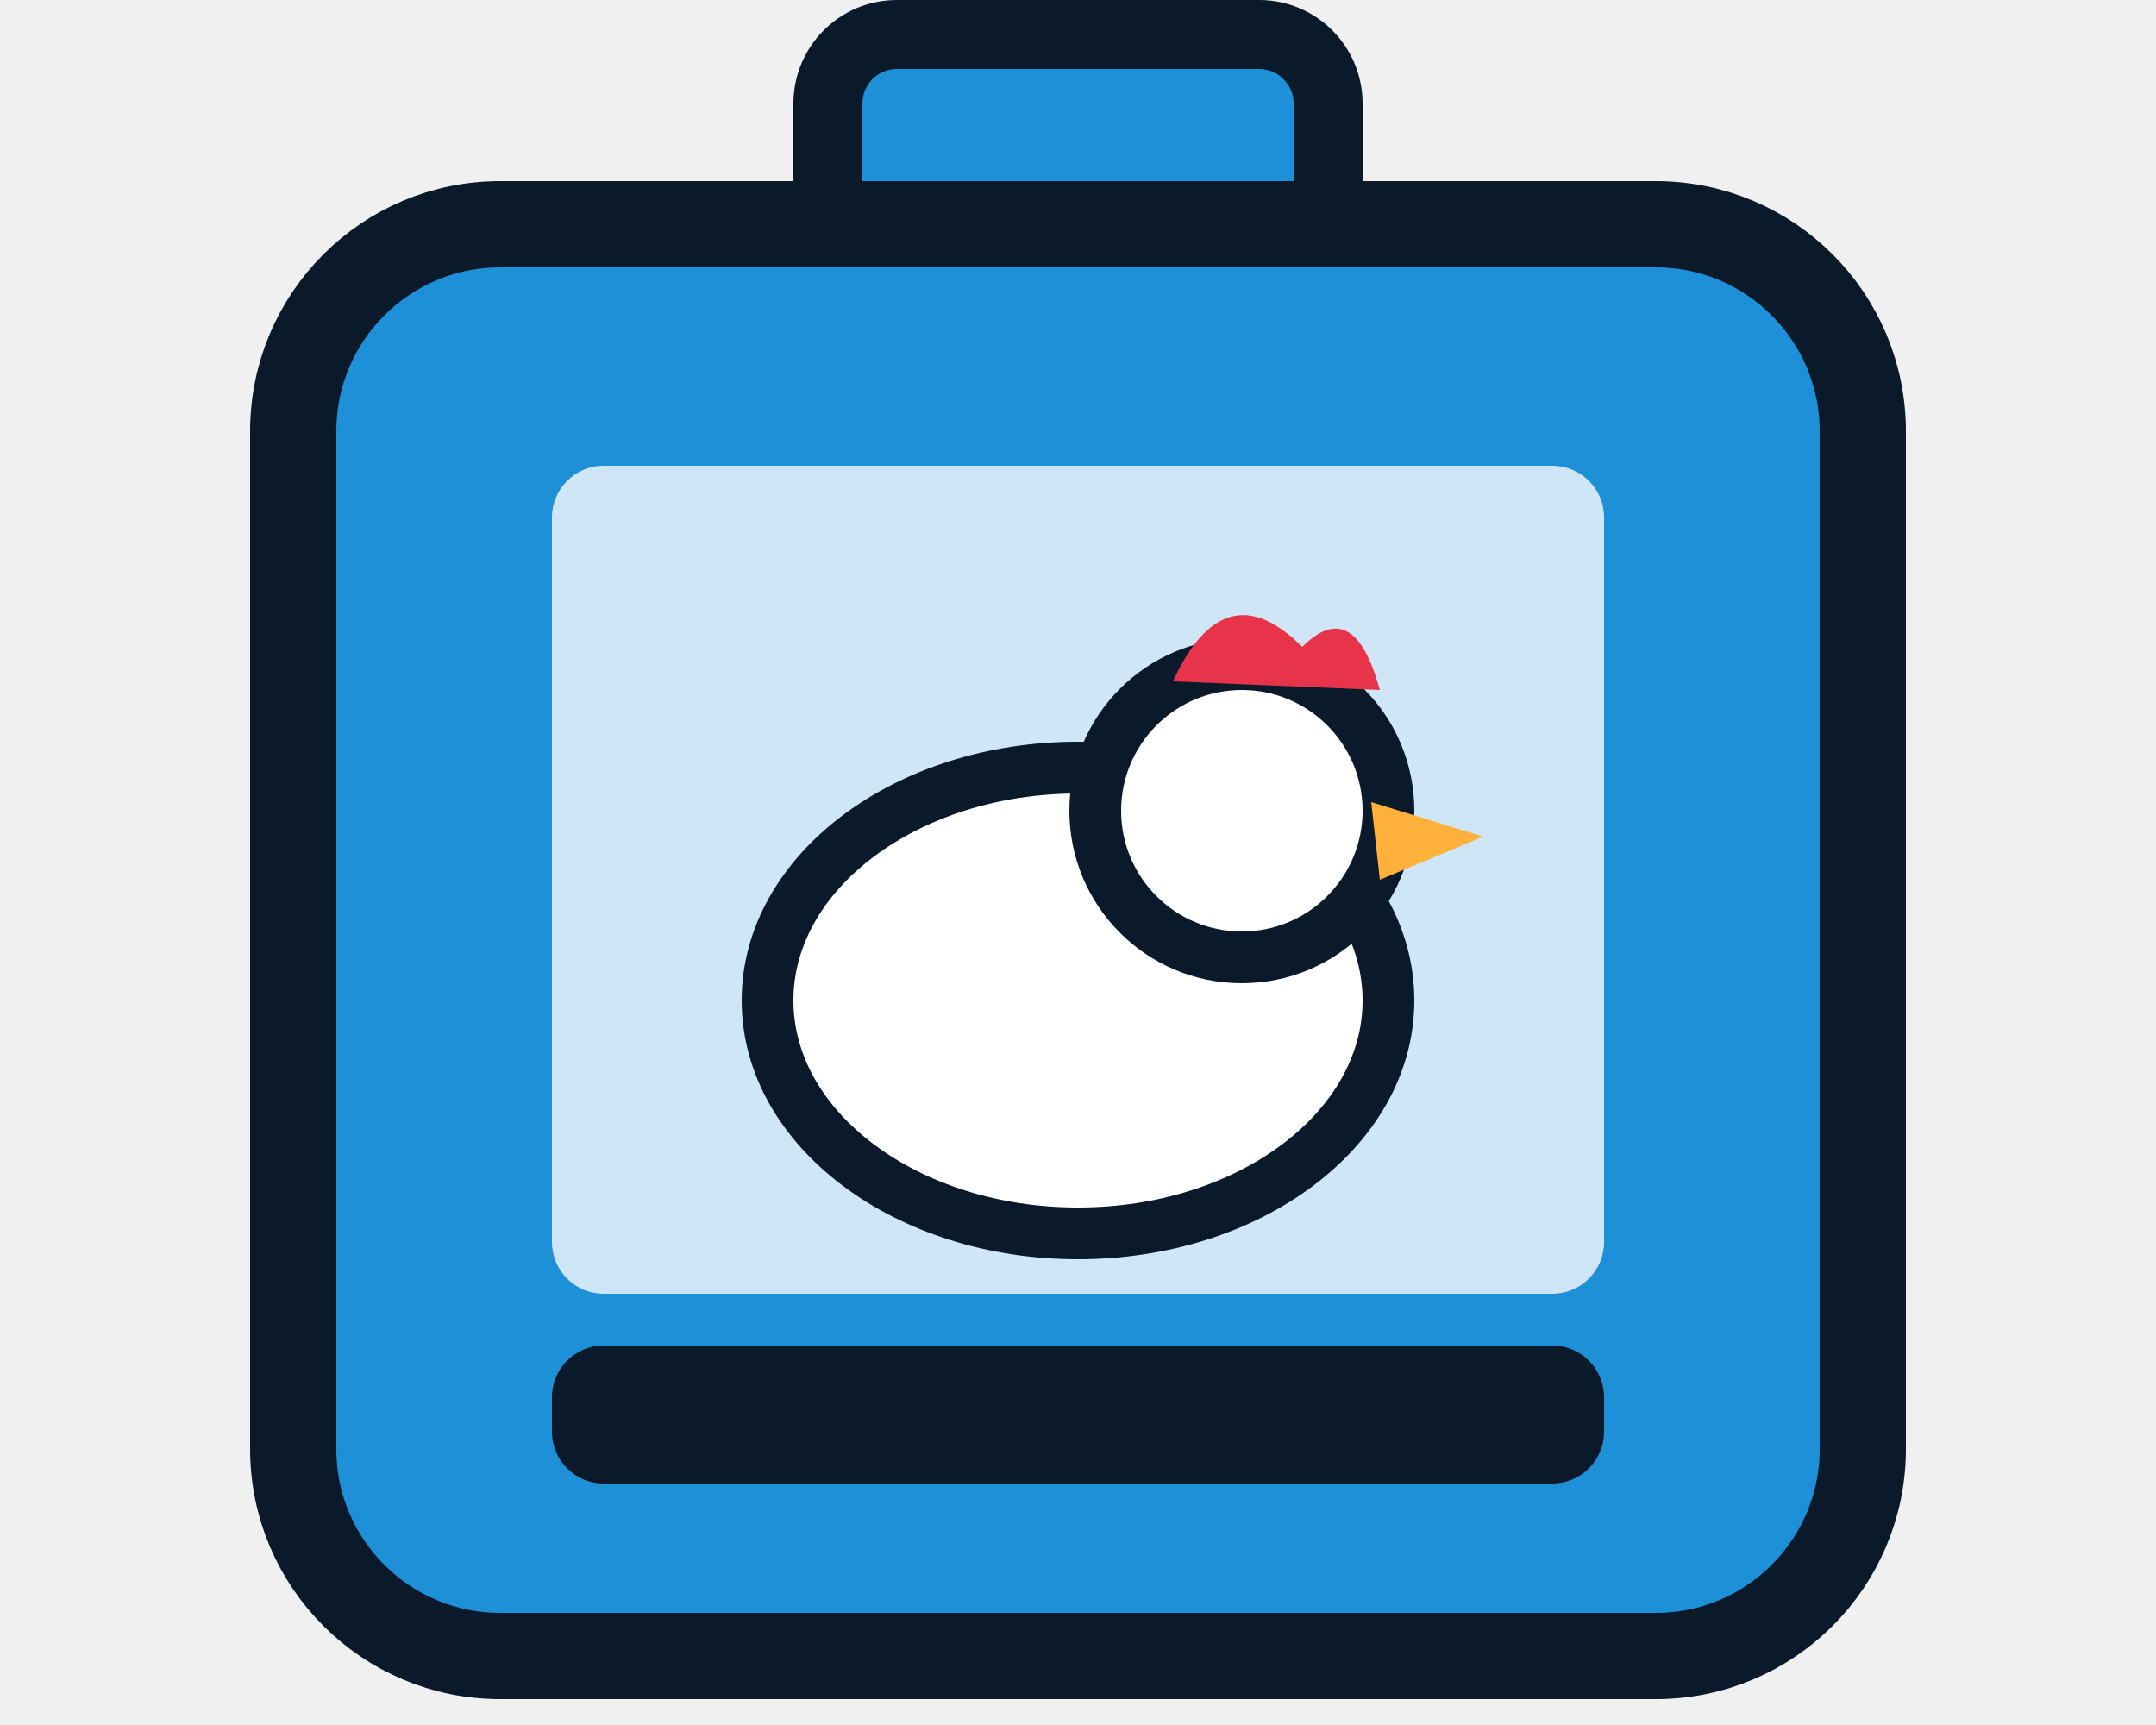
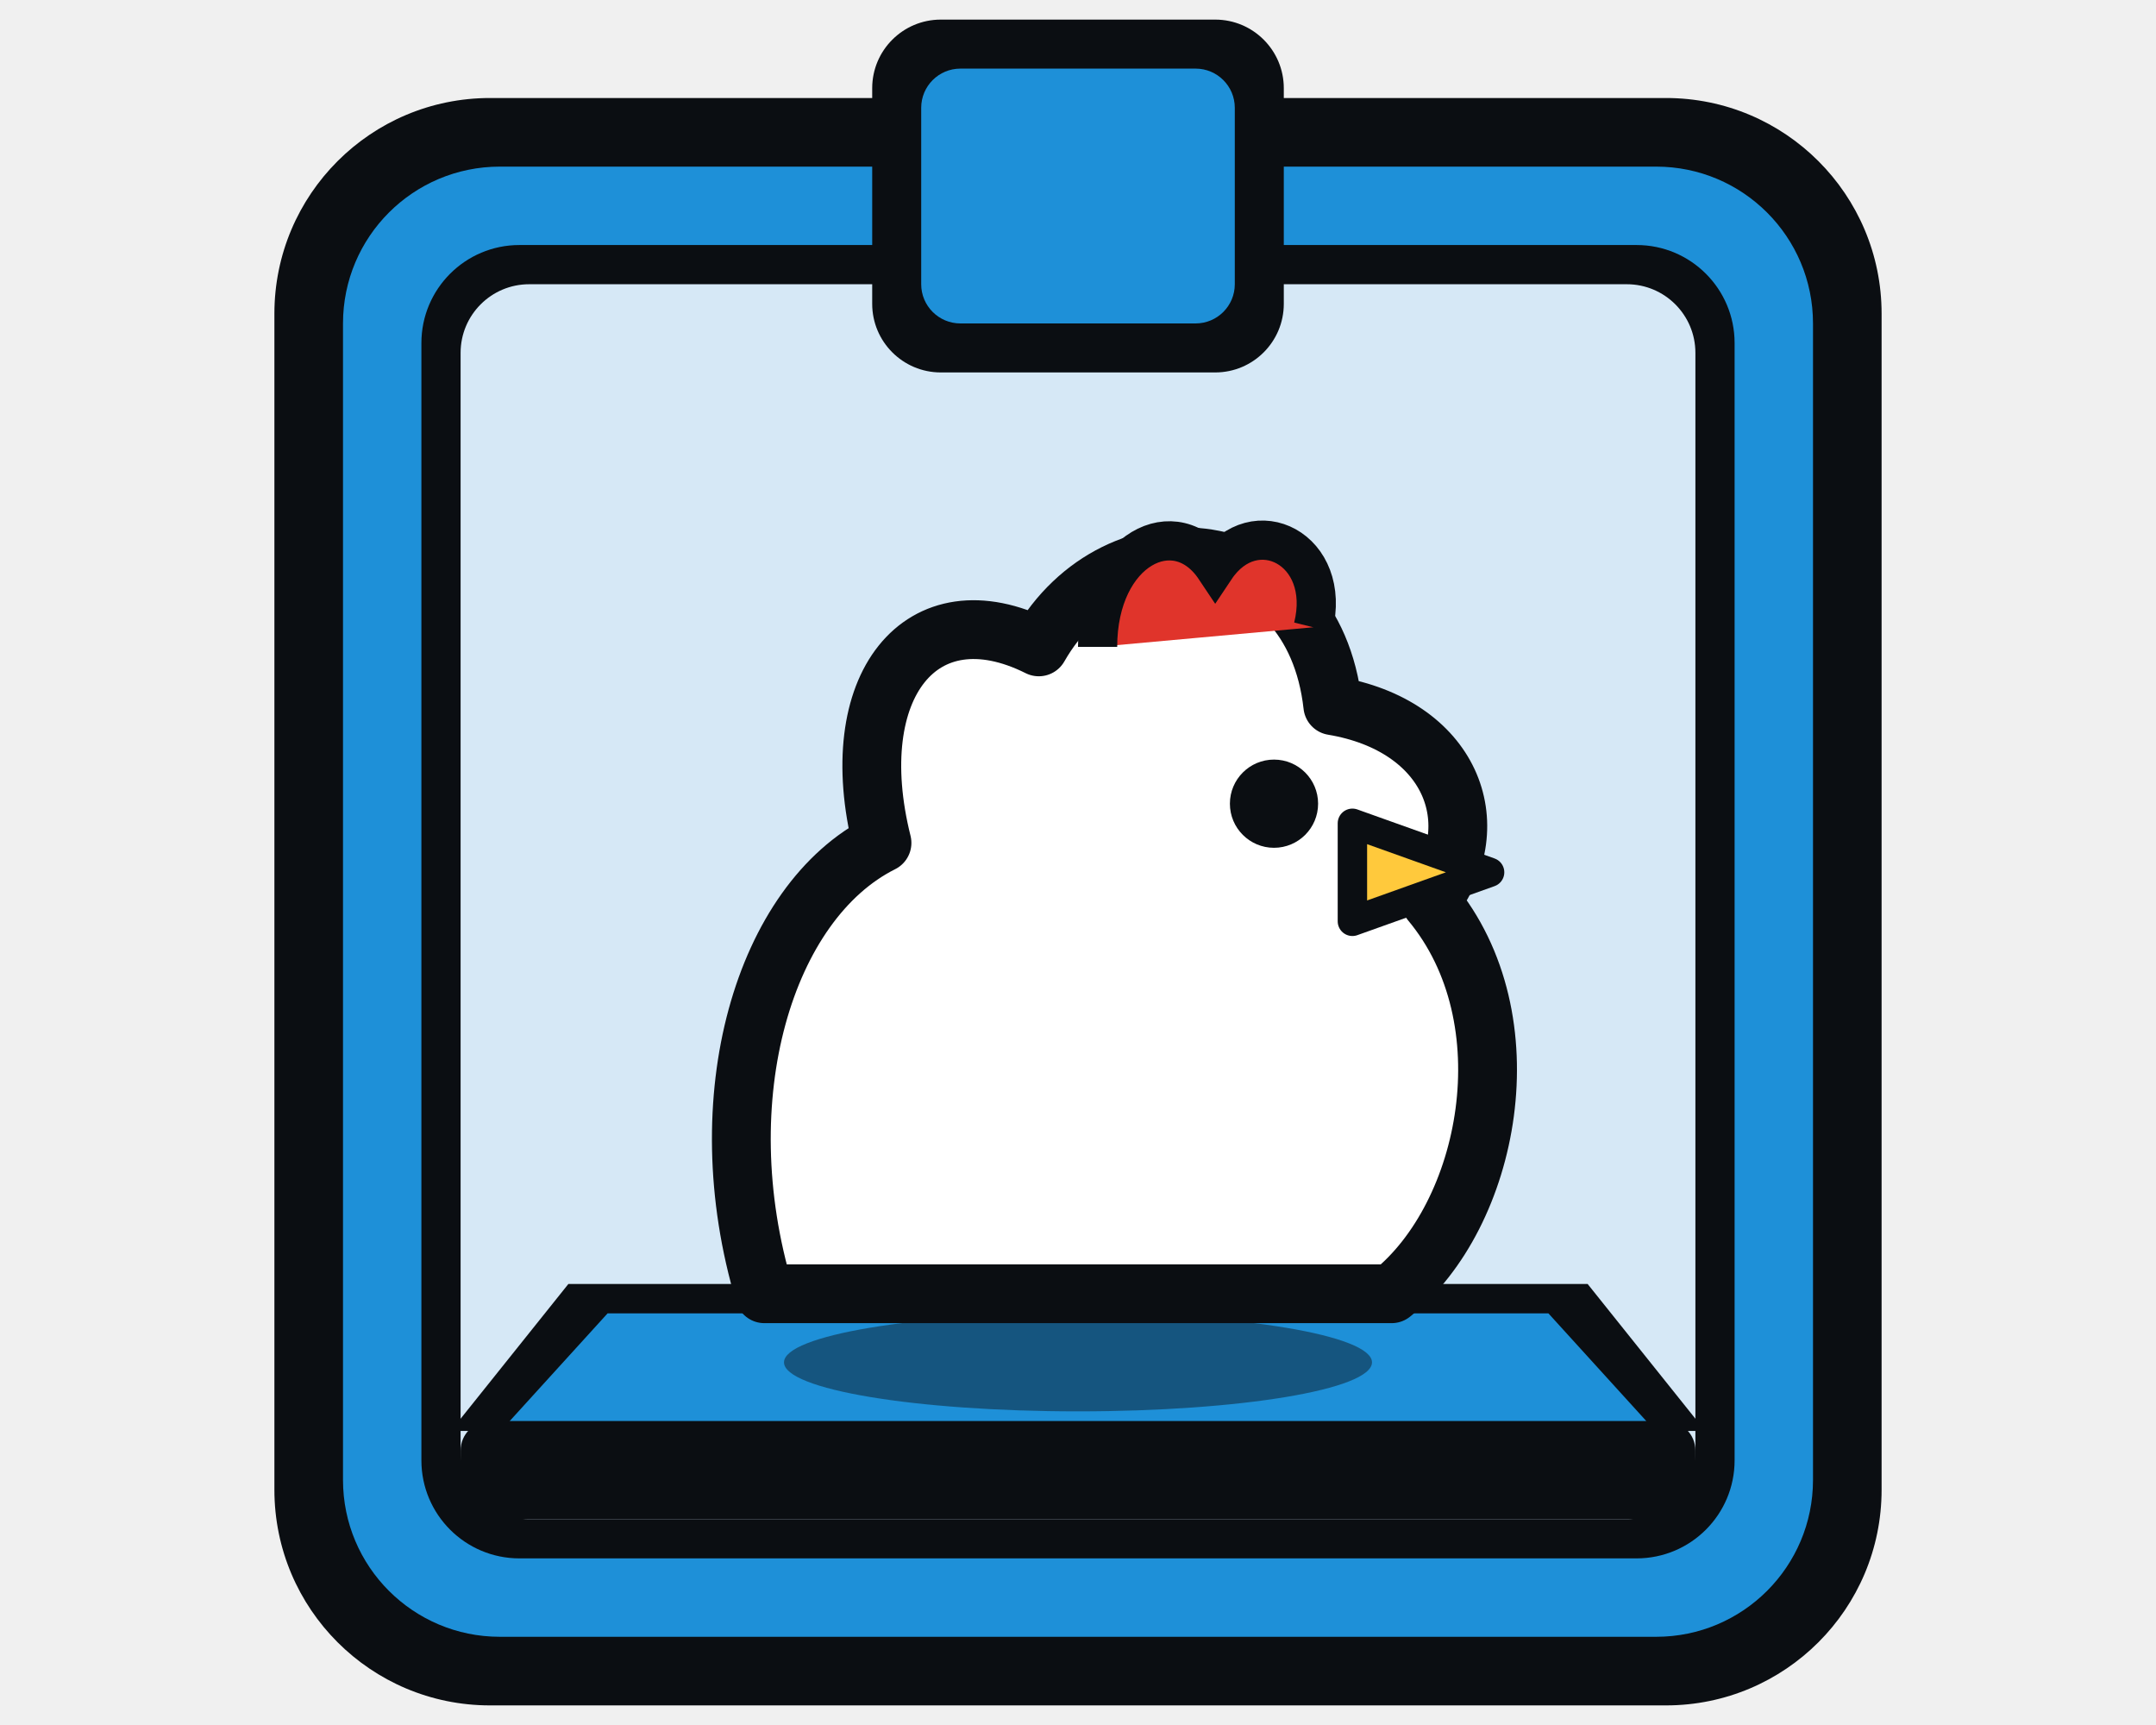
- <svg xmlns="http://www.w3.org/2000/svg" width="25px" height="20px" viewBox="0 0 25 20">
-   <rect x="9.6" y="0.4" width="5.8" height="2.6" rx="0.8" fill="#1E90D8" stroke="#0b1a2a" stroke-width="0.8" />
-   <rect x="3.4" y="2.6" width="18.2" height="16.6" rx="2.4" fill="#1E90D8" stroke="#0b1a2a" stroke-width="1" />
-   <rect x="6.4" y="5.4" width="12.2" height="9.6" rx="0.6" fill="#cfe6f7" />
-   <ellipse cx="12.5" cy="11.6" rx="3.6" ry="2.7" fill="#ffffff" stroke="#0b1a2a" stroke-width="0.6" />
-   <circle cx="14.4" cy="9.4" r="1.7" fill="#ffffff" stroke="#0b1a2a" stroke-width="0.6" />
-   <path d="M13.6 7.9 q0.6 -1.3 1.5 -0.4 q0.6 -0.6 0.9 0.5" fill="#e8344a" />
-   <path d="M15.9 9.3 l1.3 0.4 l-1.2 0.5 z" fill="#ffb13b" />
-   <rect x="6.4" y="15.6" width="12.2" height="1.6" rx="0.6" fill="#0b1a2a" />
+ <svg xmlns="http://www.w3.org/2000/svg" width="25px" height="20px" viewBox="0 0 176 176">
+   <g transform="translate(4 0)">
+     <rect x="2" y="10" width="164" height="164" rx="22" fill="#0b0e12" />
+     <rect x="9" y="17" width="150" height="150" rx="16" fill="#1E90D8" />
+     <rect x="17" y="25" width="134" height="134" rx="10" fill="#0b0e12" />
+     <rect x="21" y="29" width="126" height="126" rx="7" fill="#d6e8f6" />
+     <rect x="63" y="2" width="42" height="36" rx="7" fill="#0b0e12" />
+     <rect x="68" y="7" width="32" height="26" rx="4" fill="#1E90D8" />
+     <path d="M32 131 H136 L148 146 H20 Z" fill="#0b0e12" />
+     <path d="M36 134 H132 L142 145 H26 Z" fill="#1E90D8" />
+     <rect x="21" y="145" width="126" height="10" rx="3" fill="#0b0e12" />
+     <ellipse cx="84" cy="139" rx="30" ry="5" fill="#0b0e12" opacity="0.45" />
+     <path d="M52 132 C46 112 52 92 64 86 C60 70 68 60 80 66 C88 52 108 54 110 72 C122 74 126 84 120 92 C130 104 126 124 116 132 Z" fill="#ffffff" stroke="#0b0e12" stroke-width="6" stroke-linejoin="round" />
+     <path d="M86 66 C86 56 94 52 98 58 C102 52 110 56 108 64" fill="#e0342b" stroke="#0b0e12" stroke-width="4" />
+     <path d="M112 84 L126 89 L112 94 Z" fill="#ffc93c" stroke="#0b0e12" stroke-width="3" stroke-linejoin="round" />
+     <circle cx="104" cy="82" r="4.5" fill="#0b0e12" />
+   </g>
</svg>
